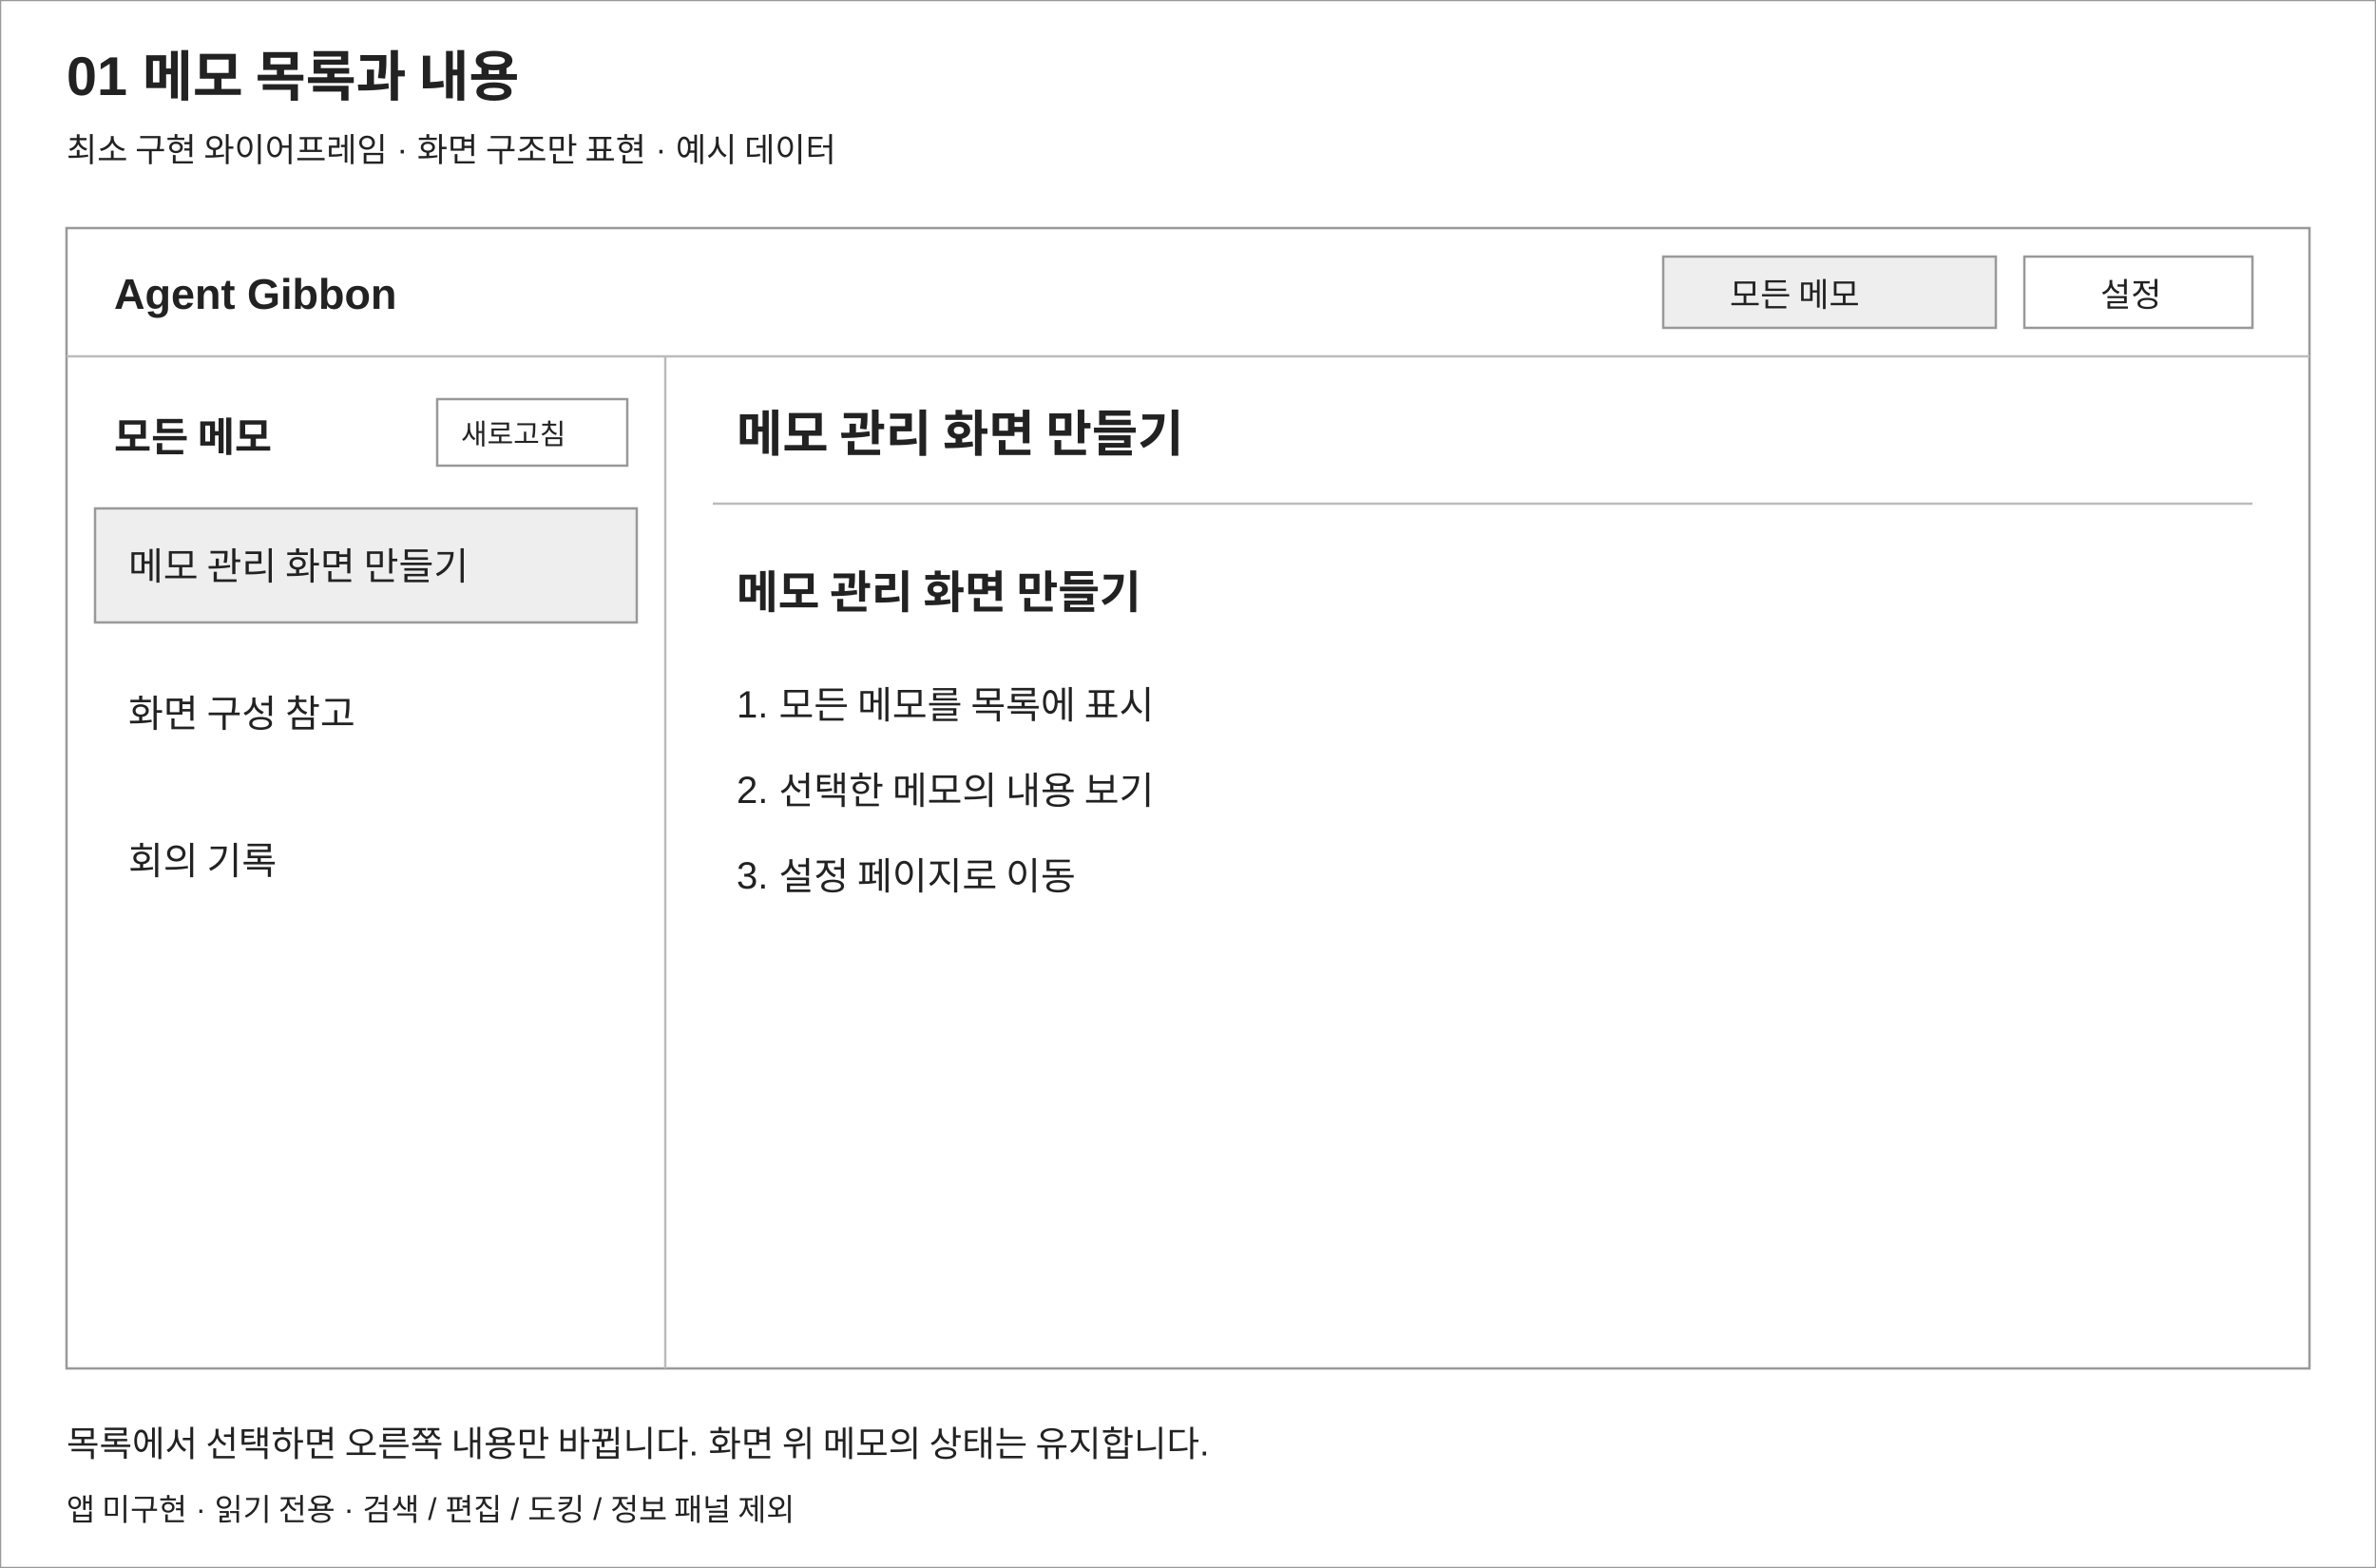
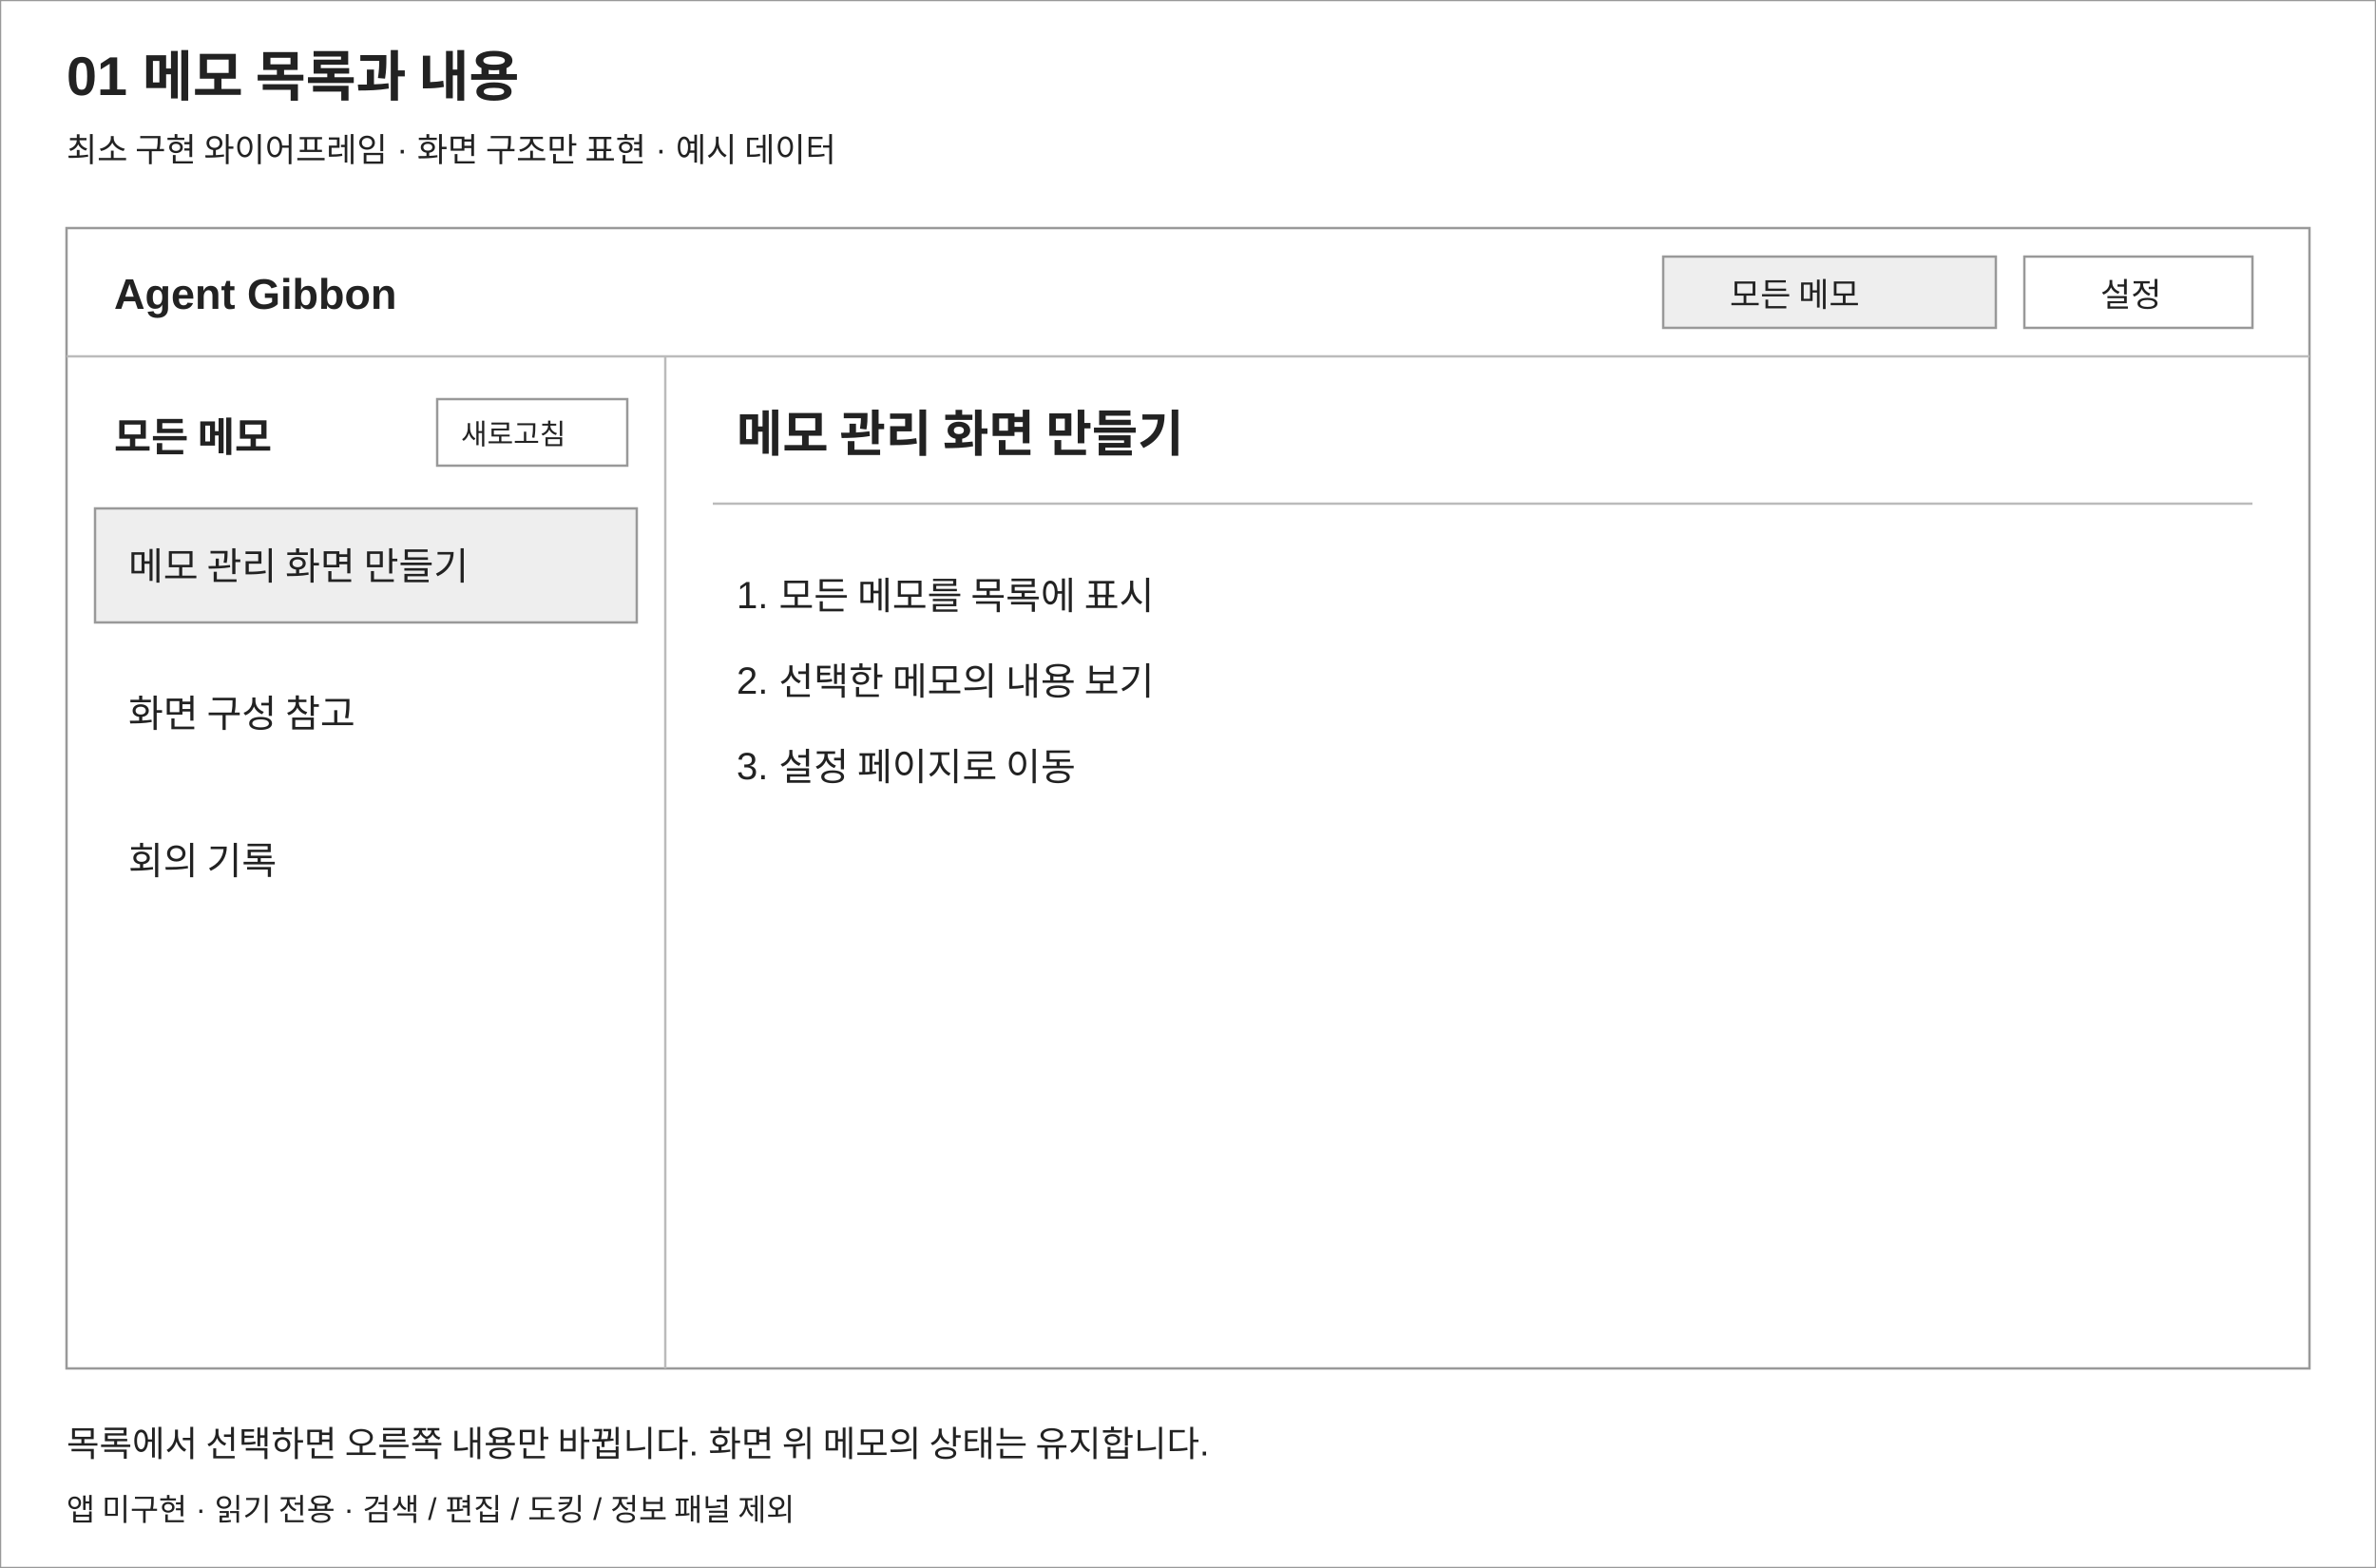
<svg xmlns="http://www.w3.org/2000/svg" width="1000" height="660" viewBox="0 0 1000 660">
  <style>text{font-family:Arial,'Apple SD Gothic Neo',sans-serif;fill:#222}</style>
  <rect x="0" y="0" width="1000" height="660" fill="white" stroke="#999" />
  <text x="28" y="40" font-size="23" font-weight="600">01  메모 목록과 내용</text>
  <text x="28" y="68" font-size="14" font-weight="400">최소 구현 와이어프레임 · 화면 구조만 표현 · 예시 데이터</text>
  <rect x="28" y="96" width="944" height="480" fill="white" stroke="#999" />
  <path d="M28 150L972 150" stroke="#bbb" />
  <text x="48" y="130" font-size="18" font-weight="600">Agent Gibbon</text>
  <rect x="700" y="108" width="140" height="30" fill="#eee" stroke="#999" />
  <text x="728" y="129" font-size="14" font-weight="400">모든 메모</text>
  <rect x="852" y="108" width="96" height="30" fill="white" stroke="#999" />
  <text x="884" y="129" font-size="14" font-weight="400">설정</text>
  <path d="M280 150L280 576" stroke="#bbb" />
  <rect x="184" y="168" width="80" height="28" fill="white" stroke="#999" />
  <text x="194" y="187" font-family="Arial, sans-serif" font-size="12">새로고침</text>
  <text x="48" y="190" font-size="17" font-weight="600">모든 메모</text>
  <rect x="40" y="214" width="228" height="48" fill="#eee" stroke="#999" />
  <text x="54" y="244" font-size="16" font-weight="400">메모 관리 화면 만들기</text>
  <text x="54" y="306" font-size="16" font-weight="400">화면 구성 참고</text>
  <text x="54" y="368" font-size="16" font-weight="400">회의 기록</text>
  <text x="310" y="190" font-size="21" font-weight="600">메모 관리 화면 만들기</text>
  <path d="M300 212L948 212" stroke="#bbb" />
-   <text x="310" y="256" font-size="19" font-weight="600">메모 관리 화면 만들기</text>
-   <text x="310" y="302" font-size="16" font-weight="400">1. 모든 메모를 목록에 표시</text>
-   <text x="310" y="338" font-size="16" font-weight="400">2. 선택한 메모의 내용 보기</text>
-   <text x="310" y="374" font-size="16" font-weight="400">3. 설정 페이지로 이동</text>
+   <text x="310" y="256" font-size="16" font-weight="400">1. 모든 메모를 목록에 표시</text>
+   <text x="310" y="292" font-size="16" font-weight="400">2. 선택한 메모의 내용 보기</text>
+   <text x="310" y="328" font-size="16" font-weight="400">3. 설정 페이지로 이동</text>
  <text x="28" y="613" font-size="15" font-weight="400">목록에서 선택하면 오른쪽 내용만 바뀝니다. 화면 위 메모의 상태는 유지합니다.</text>
  <text x="28" y="640" font-size="13" font-weight="400">앱 미구현 · 읽기 전용 · 검색 / 편집 / 도킹 / 정보 패널 제외</text>
</svg>
